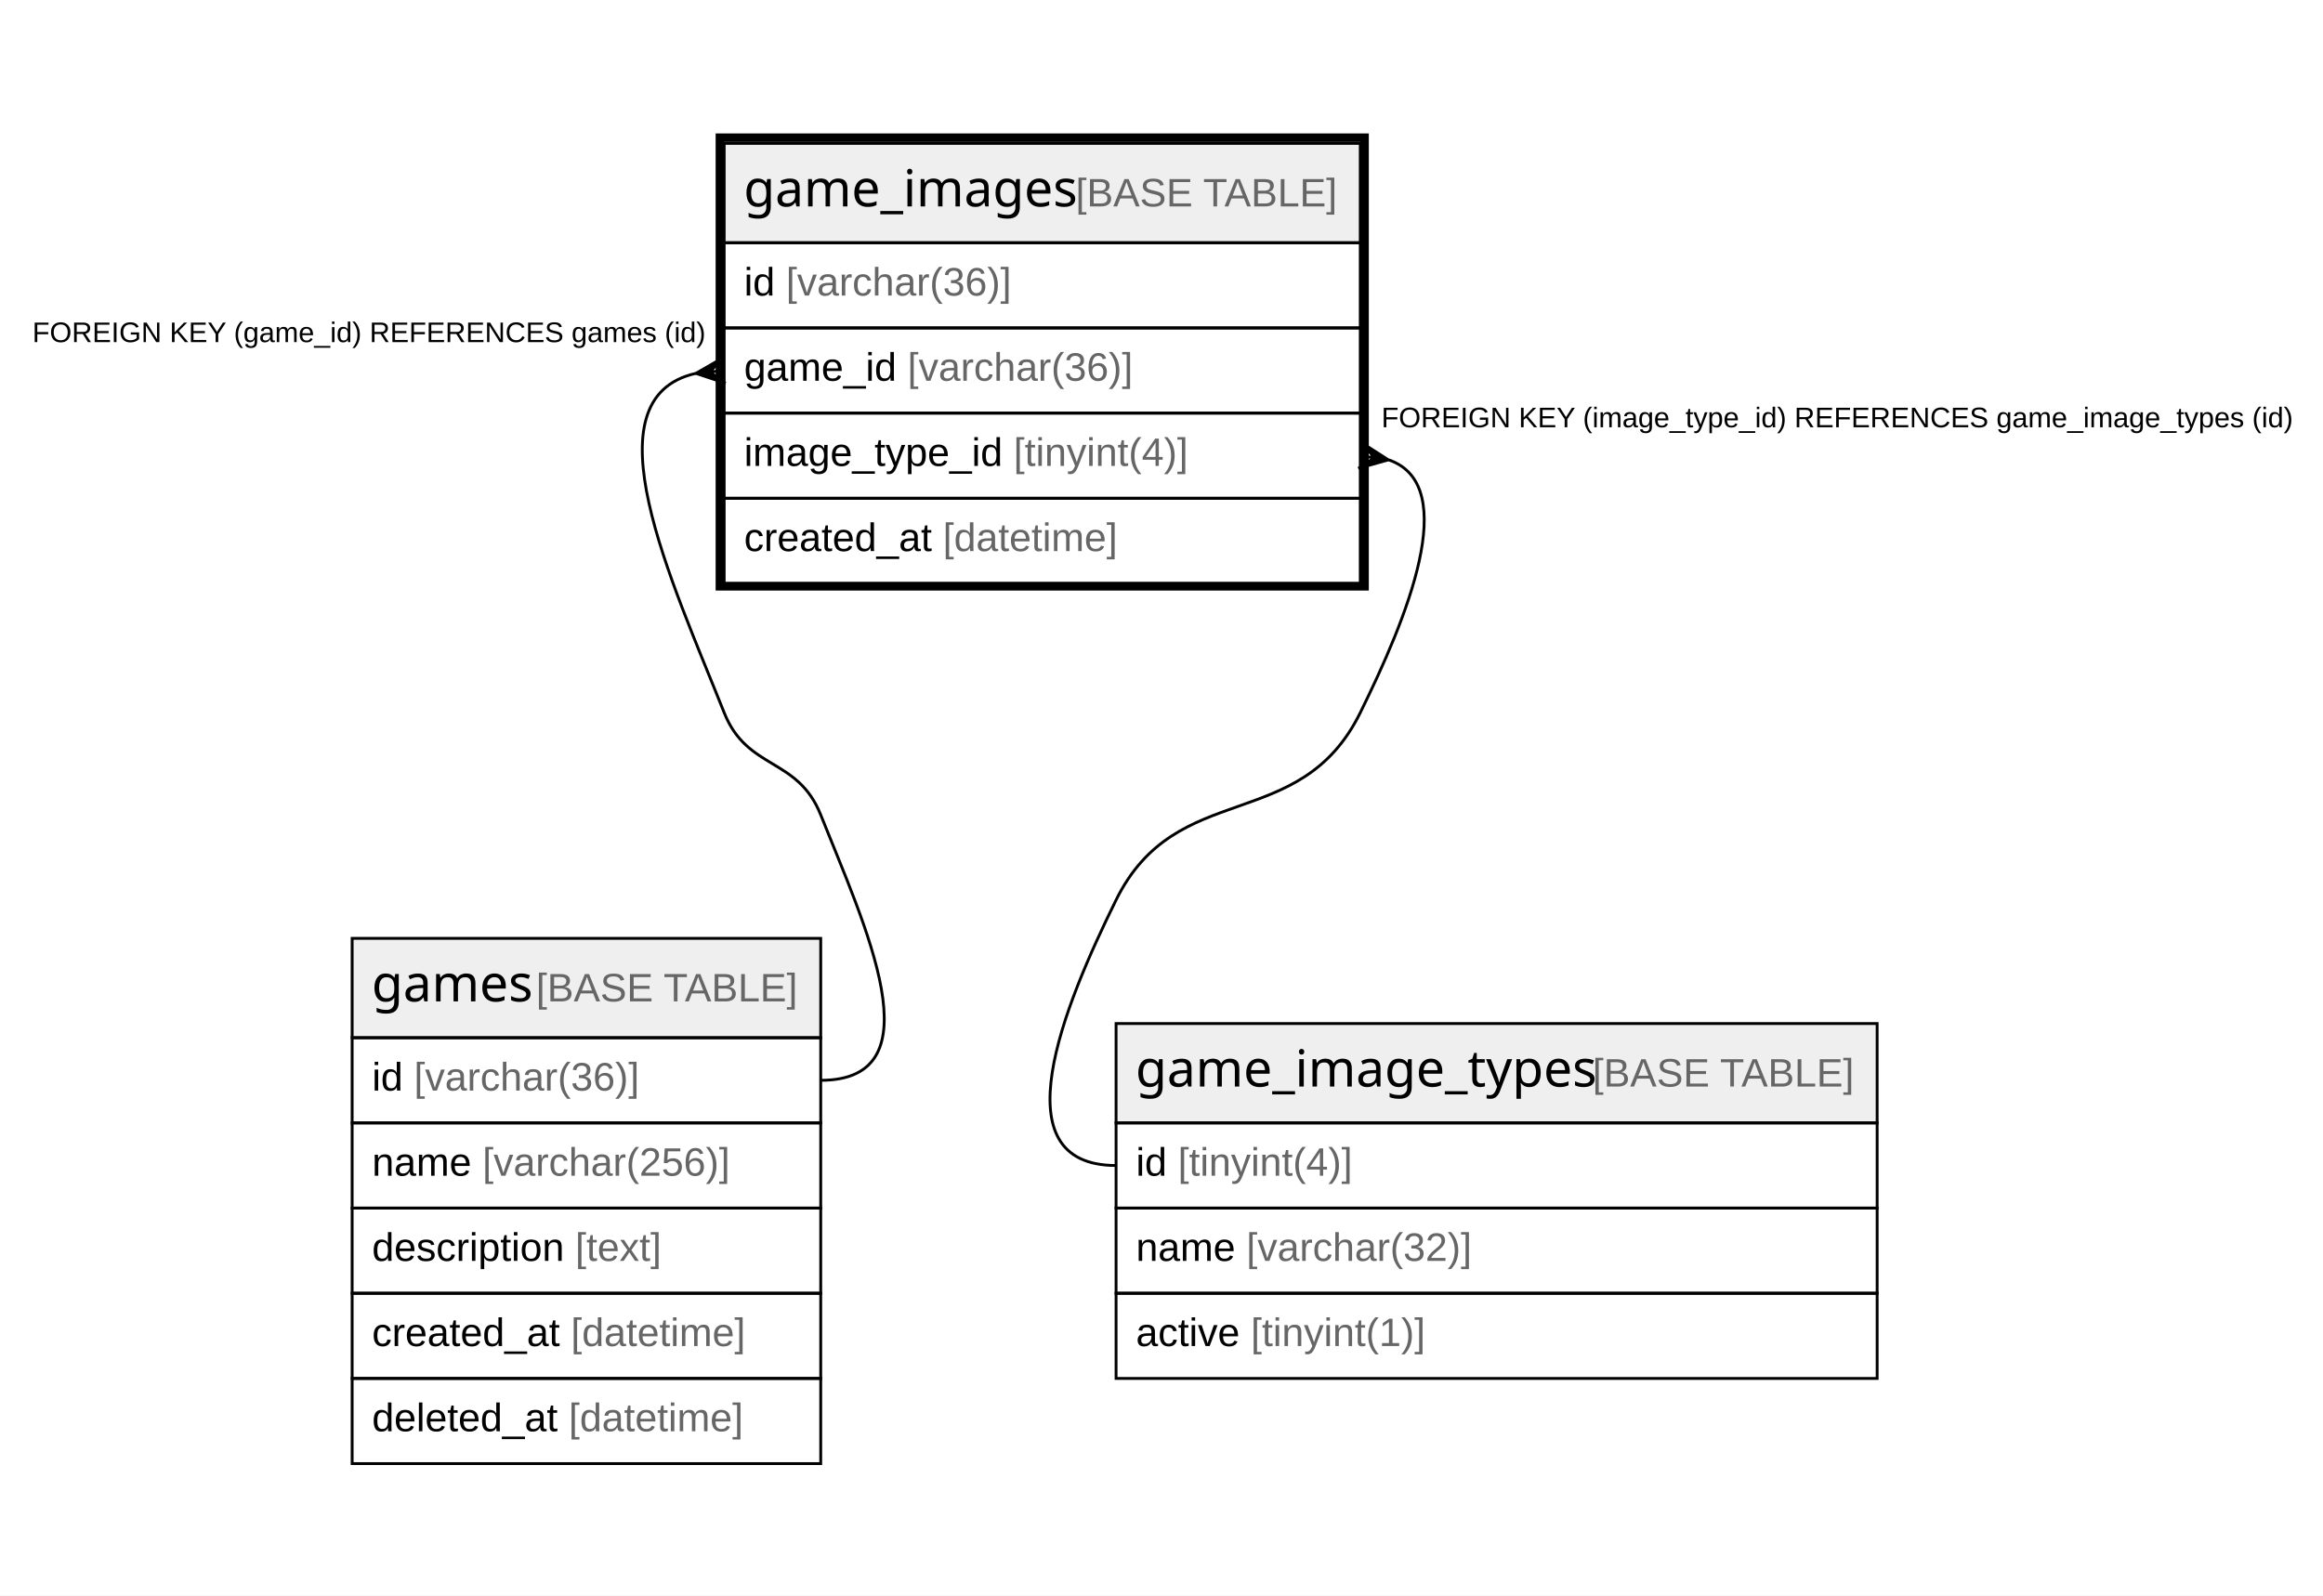
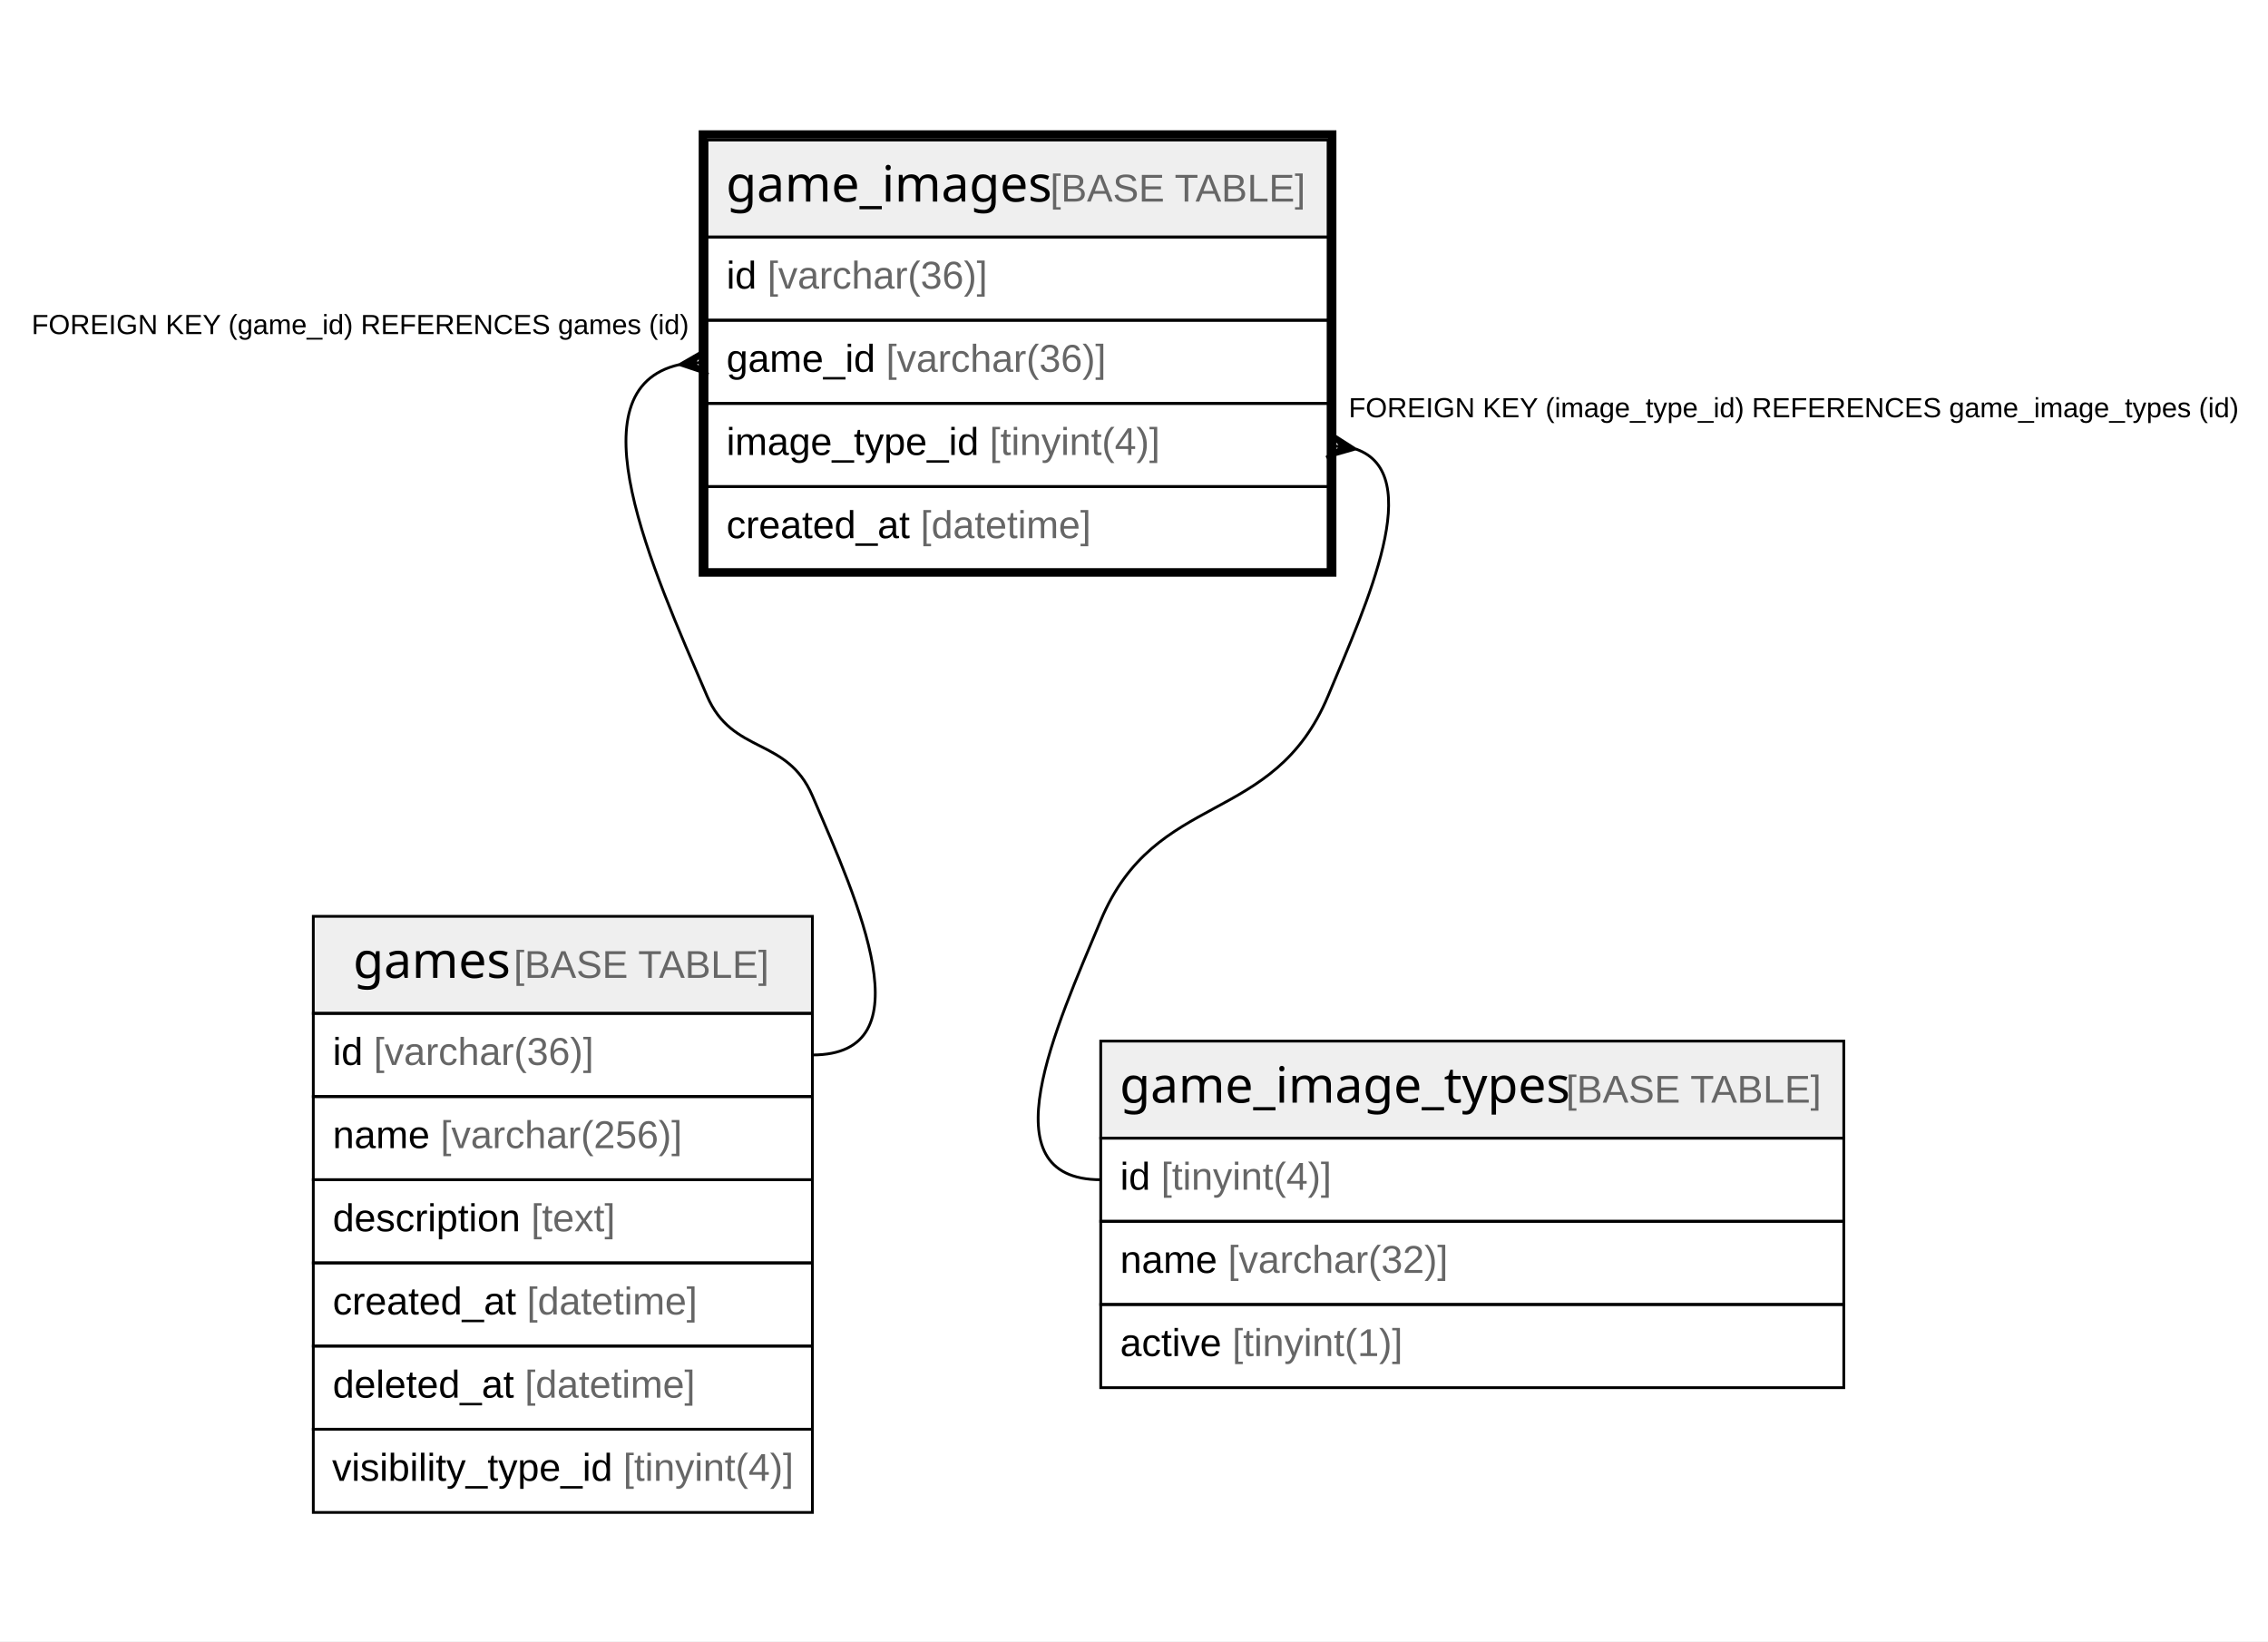
- <svg xmlns="http://www.w3.org/2000/svg" width="818pt" height="562pt" viewBox="0.00 0.00 818.00 562.00">
-   <g id="graph0" class="graph" transform="scale(1 1) rotate(0) translate(4 558)">
-     <polygon fill="#ffffff" stroke="transparent" points="-4,4 -4,-558 814,-558 814,4 -4,4" />
+ <svg xmlns="http://www.w3.org/2000/svg" width="818pt" height="592pt" viewBox="0.00 0.00 818.00 592.00">
+   <g id="graph0" class="graph" transform="scale(1 1) rotate(0) translate(4 588)">
+     <polygon fill="#ffffff" stroke="transparent" points="-4,4 -4,-588 814,-588 814,4 -4,4" />
    <g id="node1" class="node">
-       <polygon fill="#efefef" stroke="transparent" points="251,-472.5 251,-507.5 475,-507.5 475,-472.5 251,-472.5" />
-       <polygon fill="none" stroke="#000000" points="251,-472.5 251,-507.5 475,-507.5 475,-472.5 251,-472.5" />
-       <text text-anchor="start" x="257.862" y="-485.3" font-family="Arial Bold" font-size="18.00" fill="#000000">game_images</text>
-       <text text-anchor="start" x="370.884" y="-485.3" font-family="Arial" font-size="14.00" fill="#000000"> </text>
-       <text text-anchor="start" x="374.775" y="-485.3" font-family="Arial" font-size="14.00" fill="#666666">[BASE TABLE]</text>
+       <polygon fill="#efefef" stroke="transparent" points="251,-502.5 251,-537.5 475,-537.5 475,-502.5 251,-502.5" />
+       <polygon fill="none" stroke="#000000" points="251,-502.5 251,-537.5 475,-537.5 475,-502.5 251,-502.5" />
+       <text text-anchor="start" x="257.862" y="-515.3" font-family="Arial Bold" font-size="18.00" fill="#000000">game_images</text>
+       <text text-anchor="start" x="370.884" y="-515.3" font-family="Arial" font-size="14.00" fill="#000000"> </text>
+       <text text-anchor="start" x="374.775" y="-515.3" font-family="Arial" font-size="14.00" fill="#666666">[BASE TABLE]</text>
+       <polygon fill="none" stroke="#000000" points="251,-472.5 251,-502.5 475,-502.5 475,-472.5 251,-472.5" />
+       <text text-anchor="start" x="258" y="-483.9" font-family="Arial" font-size="14.00" fill="#000000">id </text>
+       <text text-anchor="start" x="272.78" y="-483.9" font-family="Arial" font-size="14.00" fill="#666666">[varchar(36)]</text>
      <polygon fill="none" stroke="#000000" points="251,-442.5 251,-472.5 475,-472.5 475,-442.5 251,-442.5" />
-       <text text-anchor="start" x="258" y="-453.9" font-family="Arial" font-size="14.00" fill="#000000">id </text>
-       <text text-anchor="start" x="272.78" y="-453.9" font-family="Arial" font-size="14.00" fill="#666666">[varchar(36)]</text>
+       <text text-anchor="start" x="258" y="-453.9" font-family="Arial" font-size="14.00" fill="#000000">game_id </text>
+       <text text-anchor="start" x="315.571" y="-453.9" font-family="Arial" font-size="14.00" fill="#666666">[varchar(36)]</text>
      <polygon fill="none" stroke="#000000" points="251,-412.5 251,-442.5 475,-442.5 475,-412.5 251,-412.5" />
-       <text text-anchor="start" x="258" y="-423.9" font-family="Arial" font-size="14.00" fill="#000000">game_id </text>
-       <text text-anchor="start" x="315.571" y="-423.9" font-family="Arial" font-size="14.00" fill="#666666">[varchar(36)]</text>
+       <text text-anchor="start" x="258" y="-423.9" font-family="Arial" font-size="14.00" fill="#000000">image_type_id </text>
+       <text text-anchor="start" x="352.916" y="-423.9" font-family="Arial" font-size="14.00" fill="#666666">[tinyint(4)]</text>
      <polygon fill="none" stroke="#000000" points="251,-382.5 251,-412.5 475,-412.5 475,-382.5 251,-382.5" />
-       <text text-anchor="start" x="258" y="-393.9" font-family="Arial" font-size="14.00" fill="#000000">image_type_id </text>
-       <text text-anchor="start" x="352.916" y="-393.9" font-family="Arial" font-size="14.00" fill="#666666">[tinyint(4)]</text>
-       <polygon fill="none" stroke="#000000" points="251,-352.5 251,-382.5 475,-382.5 475,-352.5 251,-352.5" />
-       <text text-anchor="start" x="258" y="-363.9" font-family="Arial" font-size="14.00" fill="#000000">created_at </text>
-       <text text-anchor="start" x="328.028" y="-363.9" font-family="Arial" font-size="14.00" fill="#666666">[datetime]</text>
-       <polygon fill="none" stroke="#000000" stroke-width="3" points="249.5,-351.5 249.5,-509.5 476.5,-509.5 476.5,-351.5 249.5,-351.5" />
+       <text text-anchor="start" x="258" y="-393.9" font-family="Arial" font-size="14.00" fill="#000000">created_at </text>
+       <text text-anchor="start" x="328.028" y="-393.9" font-family="Arial" font-size="14.00" fill="#666666">[datetime]</text>
+       <polygon fill="none" stroke="#000000" stroke-width="3" points="249.5,-381.5 249.5,-539.5 476.5,-539.5 476.5,-381.5 249.5,-381.5" />
    </g>
    <g id="node2" class="node">
-       <polygon fill="#efefef" stroke="transparent" points="120,-192.5 120,-227.5 285,-227.5 285,-192.5 120,-192.5" />
-       <polygon fill="none" stroke="#000000" points="120,-192.5 120,-227.5 285,-227.5 285,-192.5 120,-192.5" />
-       <text text-anchor="start" x="126.868" y="-205.3" font-family="Arial Bold" font-size="18.00" fill="#000000">games</text>
-       <text text-anchor="start" x="180.879" y="-205.3" font-family="Arial" font-size="14.00" fill="#000000"> </text>
-       <text text-anchor="start" x="184.769" y="-205.3" font-family="Arial" font-size="14.00" fill="#666666">[BASE TABLE]</text>
-       <polygon fill="none" stroke="#000000" points="120,-162.5 120,-192.5 285,-192.5 285,-162.5 120,-162.5" />
-       <text text-anchor="start" x="127" y="-173.9" font-family="Arial" font-size="14.00" fill="#000000">id </text>
-       <text text-anchor="start" x="141.78" y="-173.9" font-family="Arial" font-size="14.00" fill="#666666">[varchar(36)]</text>
-       <polygon fill="none" stroke="#000000" points="120,-132.5 120,-162.5 285,-162.5 285,-132.5 120,-132.5" />
-       <text text-anchor="start" x="127" y="-143.9" font-family="Arial" font-size="14.00" fill="#000000">name </text>
-       <text text-anchor="start" x="165.899" y="-143.9" font-family="Arial" font-size="14.00" fill="#666666">[varchar(256)]</text>
-       <polygon fill="none" stroke="#000000" points="120,-102.5 120,-132.5 285,-132.5 285,-102.5 120,-102.5" />
-       <text text-anchor="start" x="127" y="-113.9" font-family="Arial" font-size="14.00" fill="#000000">description </text>
-       <text text-anchor="start" x="198.568" y="-113.9" font-family="Arial" font-size="14.00" fill="#666666">[text]</text>
-       <polygon fill="none" stroke="#000000" points="120,-72.5 120,-102.5 285,-102.5 285,-72.5 120,-72.5" />
-       <text text-anchor="start" x="127" y="-83.9" font-family="Arial" font-size="14.00" fill="#000000">created_at </text>
-       <text text-anchor="start" x="197.028" y="-83.9" font-family="Arial" font-size="14.00" fill="#666666">[datetime]</text>
-       <polygon fill="none" stroke="#000000" points="120,-42.5 120,-72.5 285,-72.5 285,-42.5 120,-42.5" />
-       <text text-anchor="start" x="127" y="-53.9" font-family="Arial" font-size="14.00" fill="#000000">deleted_at </text>
-       <text text-anchor="start" x="196.257" y="-53.9" font-family="Arial" font-size="14.00" fill="#666666">[datetime]</text>
+       <polygon fill="#efefef" stroke="transparent" points="109,-222.5 109,-257.5 289,-257.5 289,-222.5 109,-222.5" />
+       <polygon fill="none" stroke="#000000" points="109,-222.5 109,-257.5 289,-257.5 289,-222.5 109,-222.5" />
+       <text text-anchor="start" x="123.368" y="-235.3" font-family="Arial Bold" font-size="18.00" fill="#000000">games</text>
+       <text text-anchor="start" x="177.379" y="-235.3" font-family="Arial" font-size="14.00" fill="#000000"> </text>
+       <text text-anchor="start" x="181.269" y="-235.3" font-family="Arial" font-size="14.00" fill="#666666">[BASE TABLE]</text>
+       <polygon fill="none" stroke="#000000" points="109,-192.5 109,-222.5 289,-222.5 289,-192.5 109,-192.5" />
+       <text text-anchor="start" x="116" y="-203.9" font-family="Arial" font-size="14.00" fill="#000000">id </text>
+       <text text-anchor="start" x="130.78" y="-203.9" font-family="Arial" font-size="14.00" fill="#666666">[varchar(36)]</text>
+       <polygon fill="none" stroke="#000000" points="109,-162.5 109,-192.5 289,-192.5 289,-162.5 109,-162.5" />
+       <text text-anchor="start" x="116" y="-173.9" font-family="Arial" font-size="14.00" fill="#000000">name </text>
+       <text text-anchor="start" x="154.899" y="-173.9" font-family="Arial" font-size="14.00" fill="#666666">[varchar(256)]</text>
+       <polygon fill="none" stroke="#000000" points="109,-132.5 109,-162.5 289,-162.5 289,-132.5 109,-132.5" />
+       <text text-anchor="start" x="116" y="-143.9" font-family="Arial" font-size="14.00" fill="#000000">description </text>
+       <text text-anchor="start" x="187.568" y="-143.9" font-family="Arial" font-size="14.00" fill="#666666">[text]</text>
+       <polygon fill="none" stroke="#000000" points="109,-102.5 109,-132.5 289,-132.5 289,-102.5 109,-102.5" />
+       <text text-anchor="start" x="116" y="-113.9" font-family="Arial" font-size="14.00" fill="#000000">created_at </text>
+       <text text-anchor="start" x="186.028" y="-113.9" font-family="Arial" font-size="14.00" fill="#666666">[datetime]</text>
+       <polygon fill="none" stroke="#000000" points="109,-72.5 109,-102.5 289,-102.5 289,-72.5 109,-72.5" />
+       <text text-anchor="start" x="116" y="-83.9" font-family="Arial" font-size="14.00" fill="#000000">deleted_at </text>
+       <text text-anchor="start" x="185.257" y="-83.9" font-family="Arial" font-size="14.00" fill="#666666">[datetime]</text>
+       <polygon fill="none" stroke="#000000" points="109,-42.5 109,-72.5 289,-72.5 289,-42.5 109,-42.5" />
+       <text text-anchor="start" x="115.774" y="-53.9" font-family="Arial" font-size="14.00" fill="#000000">visibility_type_id </text>
+       <text text-anchor="start" x="220.781" y="-53.9" font-family="Arial" font-size="14.00" fill="#666666">[tinyint(4)]</text>
    </g>
    <g id="edge1" class="edge">
-       <path fill="none" stroke="#000000" d="M240.963,-426.483C202.124,-417.657 232.605,-353.267 251,-307 259.131,-286.549 276.869,-291.451 285,-271 300.353,-232.385 326.556,-177.5 285,-177.5" />
-       <polygon fill="#000000" stroke="#000000" points="241.051,-426.492 250.546,-431.977 246.025,-426.996 251,-427.5 251,-427.5 251,-427.5 246.025,-426.996 251.454,-423.023 241.051,-426.492 241.051,-426.492" />
-       <text text-anchor="start" x="7.386" y="-437.5" font-family="Arial" font-size="10.00" fill="#000000">FOREIGN KEY (game_id) REFERENCES games (id)</text>
+       <path fill="none" stroke="#000000" d="M240.944,-456.475C201.944,-447.582 231.327,-382.738 251,-337 260.192,-315.629 279.808,-322.371 289,-301 305.42,-262.826 330.556,-207.5 289,-207.5" />
+       <polygon fill="#000000" stroke="#000000" points="241.052,-456.486 250.544,-461.977 246.026,-456.993 251,-457.5 251,-457.5 251,-457.5 246.026,-456.993 251.456,-453.023 241.052,-456.486 241.052,-456.486" />
+       <text text-anchor="start" x="7.386" y="-467.5" font-family="Arial" font-size="10.00" fill="#000000">FOREIGN KEY (game_id) REFERENCES games (id)</text>
    </g>
    <g id="node3" class="node">
-       <polygon fill="#efefef" stroke="transparent" points="389,-162.5 389,-197.5 657,-197.5 657,-162.5 389,-162.5" />
-       <polygon fill="none" stroke="#000000" points="389,-162.5 389,-197.5 657,-197.5 657,-162.5 389,-162.5" />
-       <text text-anchor="start" x="395.852" y="-175.3" font-family="Arial Bold" font-size="18.00" fill="#000000">game_image_types</text>
-       <text text-anchor="start" x="552.894" y="-175.3" font-family="Arial" font-size="14.00" fill="#000000"> </text>
-       <text text-anchor="start" x="556.785" y="-175.3" font-family="Arial" font-size="14.00" fill="#666666">[BASE TABLE]</text>
-       <polygon fill="none" stroke="#000000" points="389,-132.5 389,-162.5 657,-162.5 657,-132.5 389,-132.5" />
-       <text text-anchor="start" x="396" y="-143.9" font-family="Arial" font-size="14.00" fill="#000000">id </text>
-       <text text-anchor="start" x="410.78" y="-143.9" font-family="Arial" font-size="14.00" fill="#666666">[tinyint(4)]</text>
-       <polygon fill="none" stroke="#000000" points="389,-102.5 389,-132.5 657,-132.5 657,-102.5 389,-102.5" />
-       <text text-anchor="start" x="396" y="-113.9" font-family="Arial" font-size="14.00" fill="#000000">name </text>
-       <text text-anchor="start" x="434.899" y="-113.9" font-family="Arial" font-size="14.00" fill="#666666">[varchar(32)]</text>
-       <polygon fill="none" stroke="#000000" points="389,-72.5 389,-102.5 657,-102.5 657,-72.5 389,-72.5" />
-       <text text-anchor="start" x="396" y="-83.9" font-family="Arial" font-size="14.00" fill="#000000">active </text>
-       <text text-anchor="start" x="436.453" y="-83.9" font-family="Arial" font-size="14.00" fill="#666666">[tinyint(1)]</text>
+       <polygon fill="#efefef" stroke="transparent" points="393,-177.5 393,-212.5 661,-212.5 661,-177.5 393,-177.5" />
+       <polygon fill="none" stroke="#000000" points="393,-177.5 393,-212.5 661,-212.5 661,-177.5 393,-177.5" />
+       <text text-anchor="start" x="399.852" y="-190.3" font-family="Arial Bold" font-size="18.00" fill="#000000">game_image_types</text>
+       <text text-anchor="start" x="556.894" y="-190.3" font-family="Arial" font-size="14.00" fill="#000000"> </text>
+       <text text-anchor="start" x="560.785" y="-190.3" font-family="Arial" font-size="14.00" fill="#666666">[BASE TABLE]</text>
+       <polygon fill="none" stroke="#000000" points="393,-147.5 393,-177.5 661,-177.5 661,-147.5 393,-147.5" />
+       <text text-anchor="start" x="400" y="-158.9" font-family="Arial" font-size="14.00" fill="#000000">id </text>
+       <text text-anchor="start" x="414.78" y="-158.9" font-family="Arial" font-size="14.00" fill="#666666">[tinyint(4)]</text>
+       <polygon fill="none" stroke="#000000" points="393,-117.5 393,-147.5 661,-147.5 661,-117.5 393,-117.5" />
+       <text text-anchor="start" x="400" y="-128.9" font-family="Arial" font-size="14.00" fill="#000000">name </text>
+       <text text-anchor="start" x="438.899" y="-128.9" font-family="Arial" font-size="14.00" fill="#666666">[varchar(32)]</text>
+       <polygon fill="none" stroke="#000000" points="393,-87.5 393,-117.5 661,-117.5 661,-87.5 393,-87.5" />
+       <text text-anchor="start" x="400" y="-98.9" font-family="Arial" font-size="14.00" fill="#000000">active </text>
+       <text text-anchor="start" x="440.453" y="-98.9" font-family="Arial" font-size="14.00" fill="#666666">[tinyint(1)]</text>
    </g>
    <g id="edge2" class="edge">
-       <path fill="none" stroke="#000000" d="M485.054,-396.011C510.885,-387.045 491.051,-339.552 475,-307 453.692,-263.787 410.308,-284.213 389,-241 370.622,-203.729 347.444,-147.5 389,-147.5" />
-       <polygon fill="#000000" stroke="#000000" points="484.892,-396.035 474.341,-393.049 479.946,-396.767 475,-397.5 475,-397.5 475,-397.5 479.946,-396.767 475.659,-401.951 484.892,-396.035 484.892,-396.035" />
-       <text text-anchor="start" x="482.428" y="-407.5" font-family="Arial" font-size="10.00" fill="#000000">FOREIGN KEY (image_type_id) REFERENCES game_image_types (id)</text>
+       <path fill="none" stroke="#000000" d="M484.995,-426.038C510.483,-417.228 488.992,-370.489 475,-337 455.251,-289.733 412.749,-303.267 393,-256 376.98,-217.657 351.444,-162.5 393,-162.5" />
+       <polygon fill="#000000" stroke="#000000" points="484.895,-426.052 474.348,-423.047 479.947,-426.776 475,-427.5 475,-427.5 475,-427.5 479.947,-426.776 475.652,-431.953 484.895,-426.052 484.895,-426.052" />
+       <text text-anchor="start" x="482.428" y="-437.5" font-family="Arial" font-size="10.00" fill="#000000">FOREIGN KEY (image_type_id) REFERENCES game_image_types (id)</text>
    </g>
  </g>
</svg>
